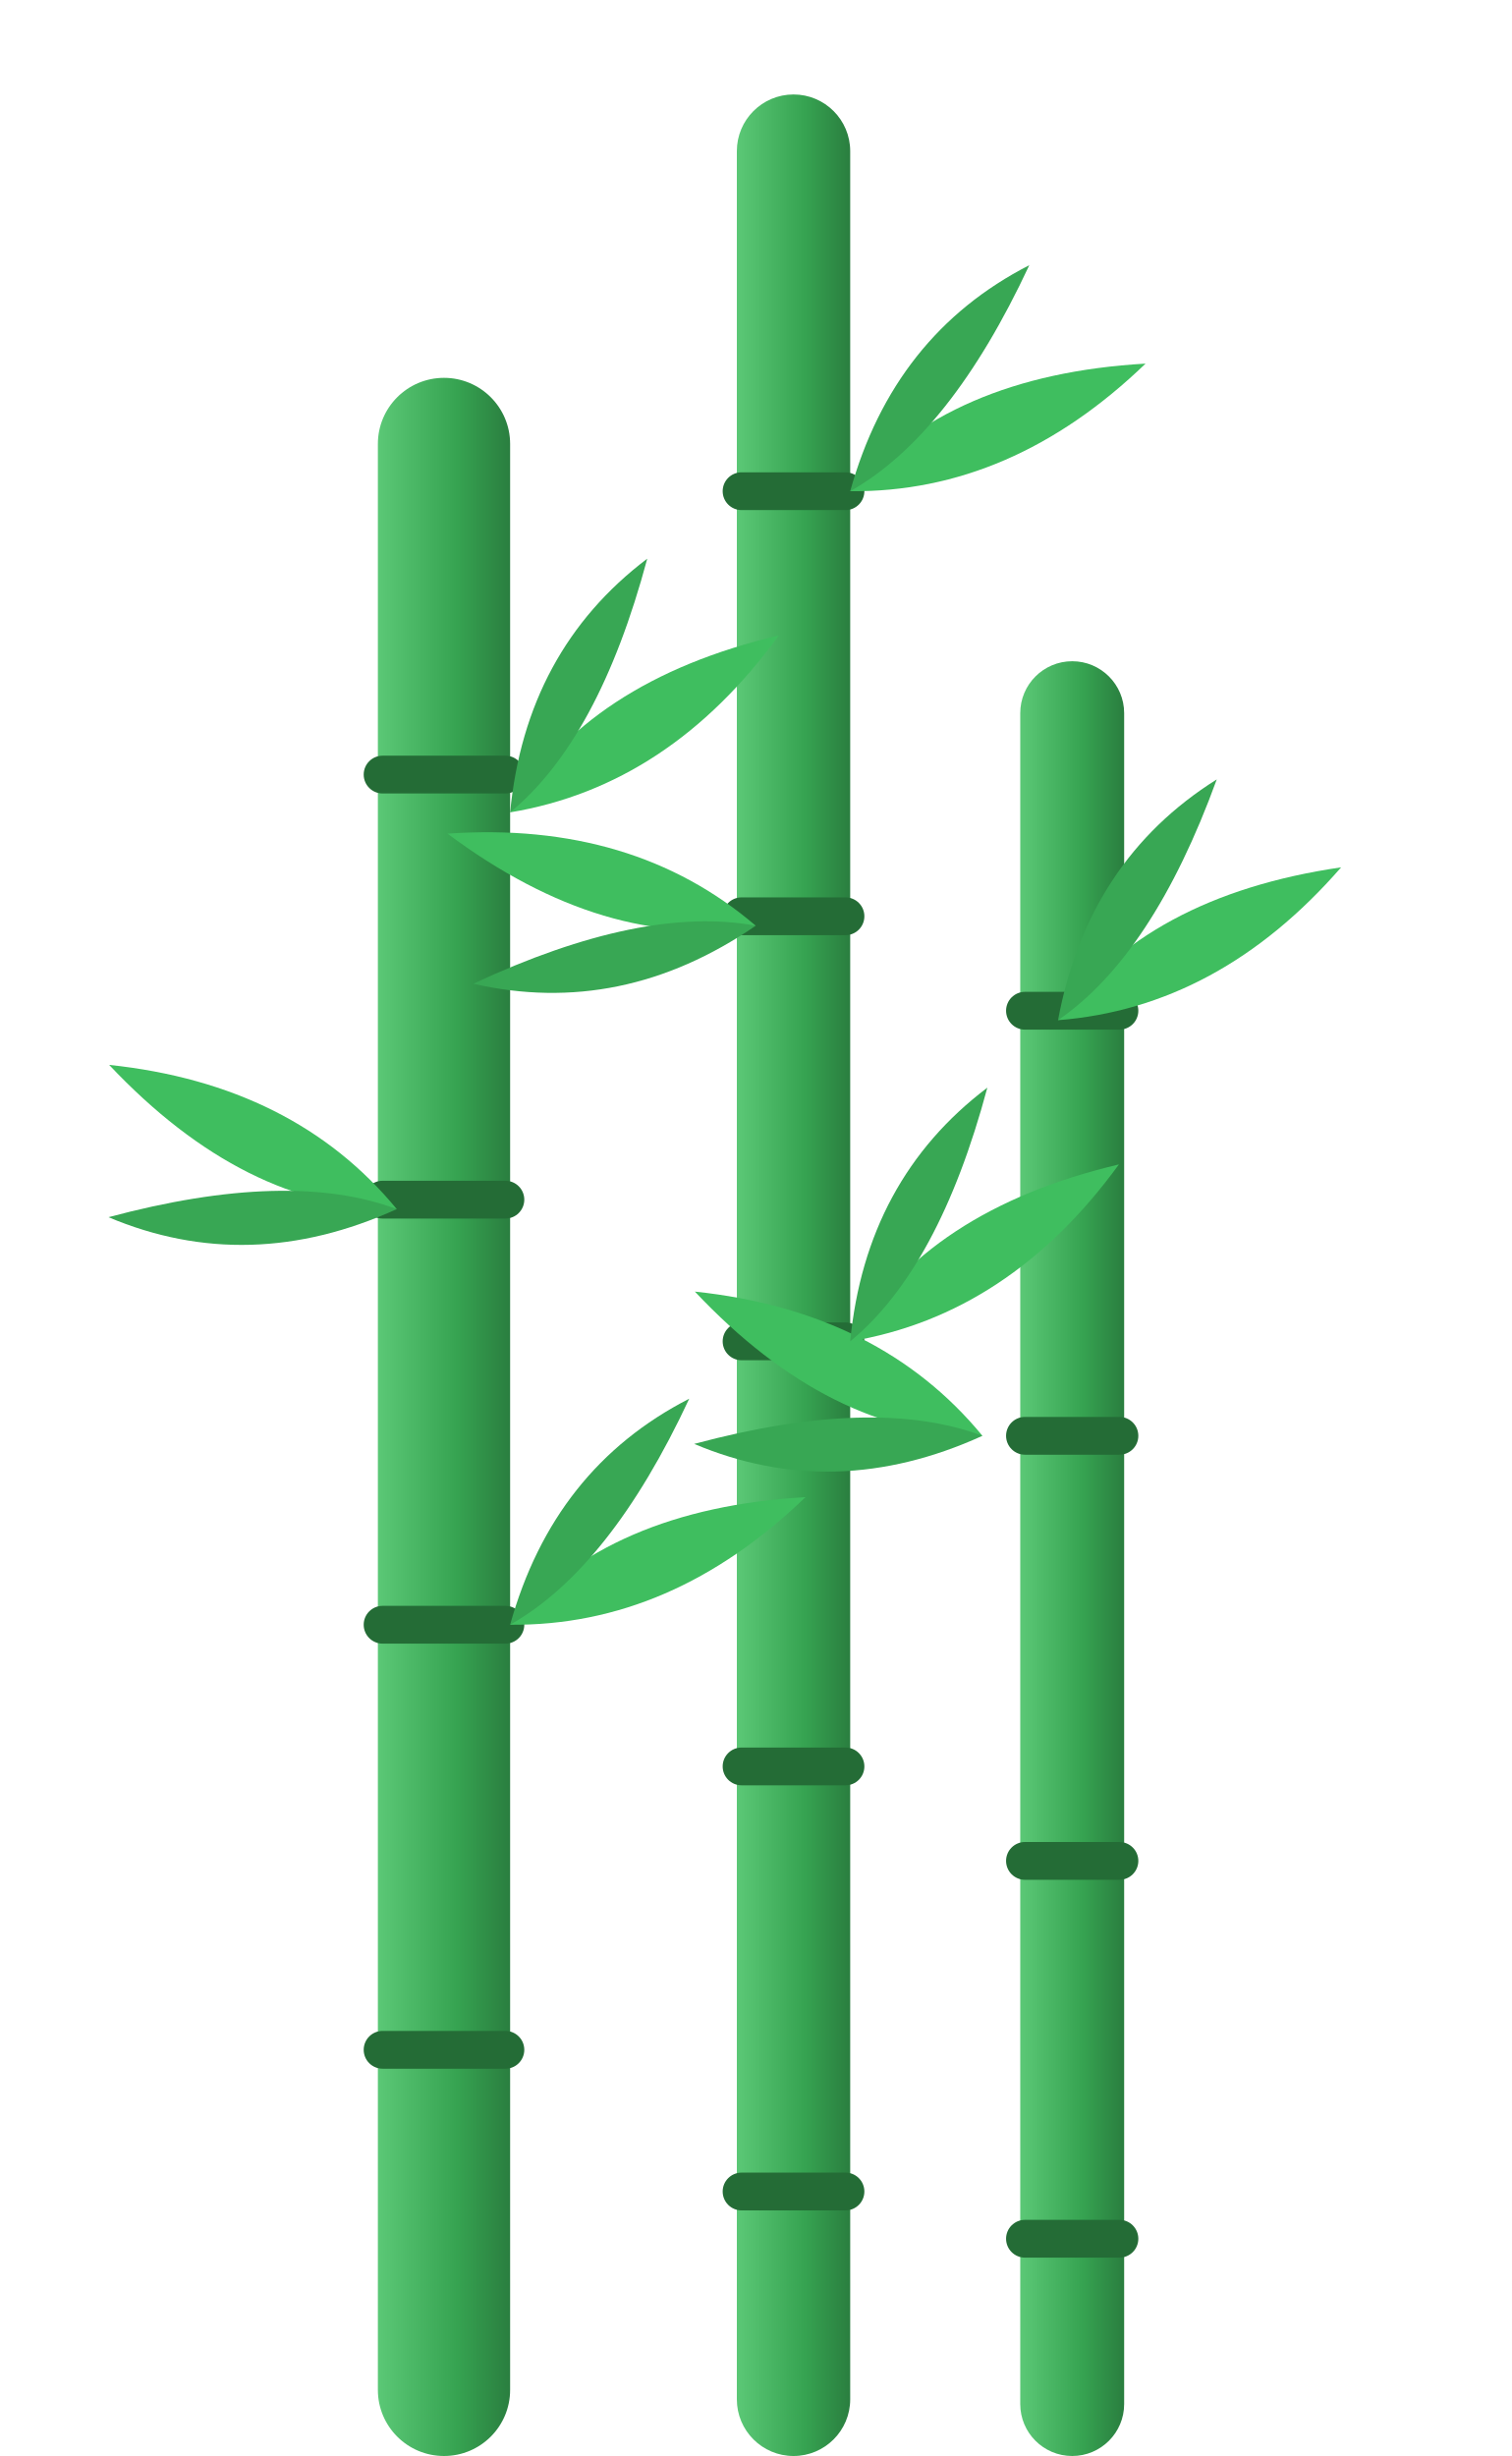
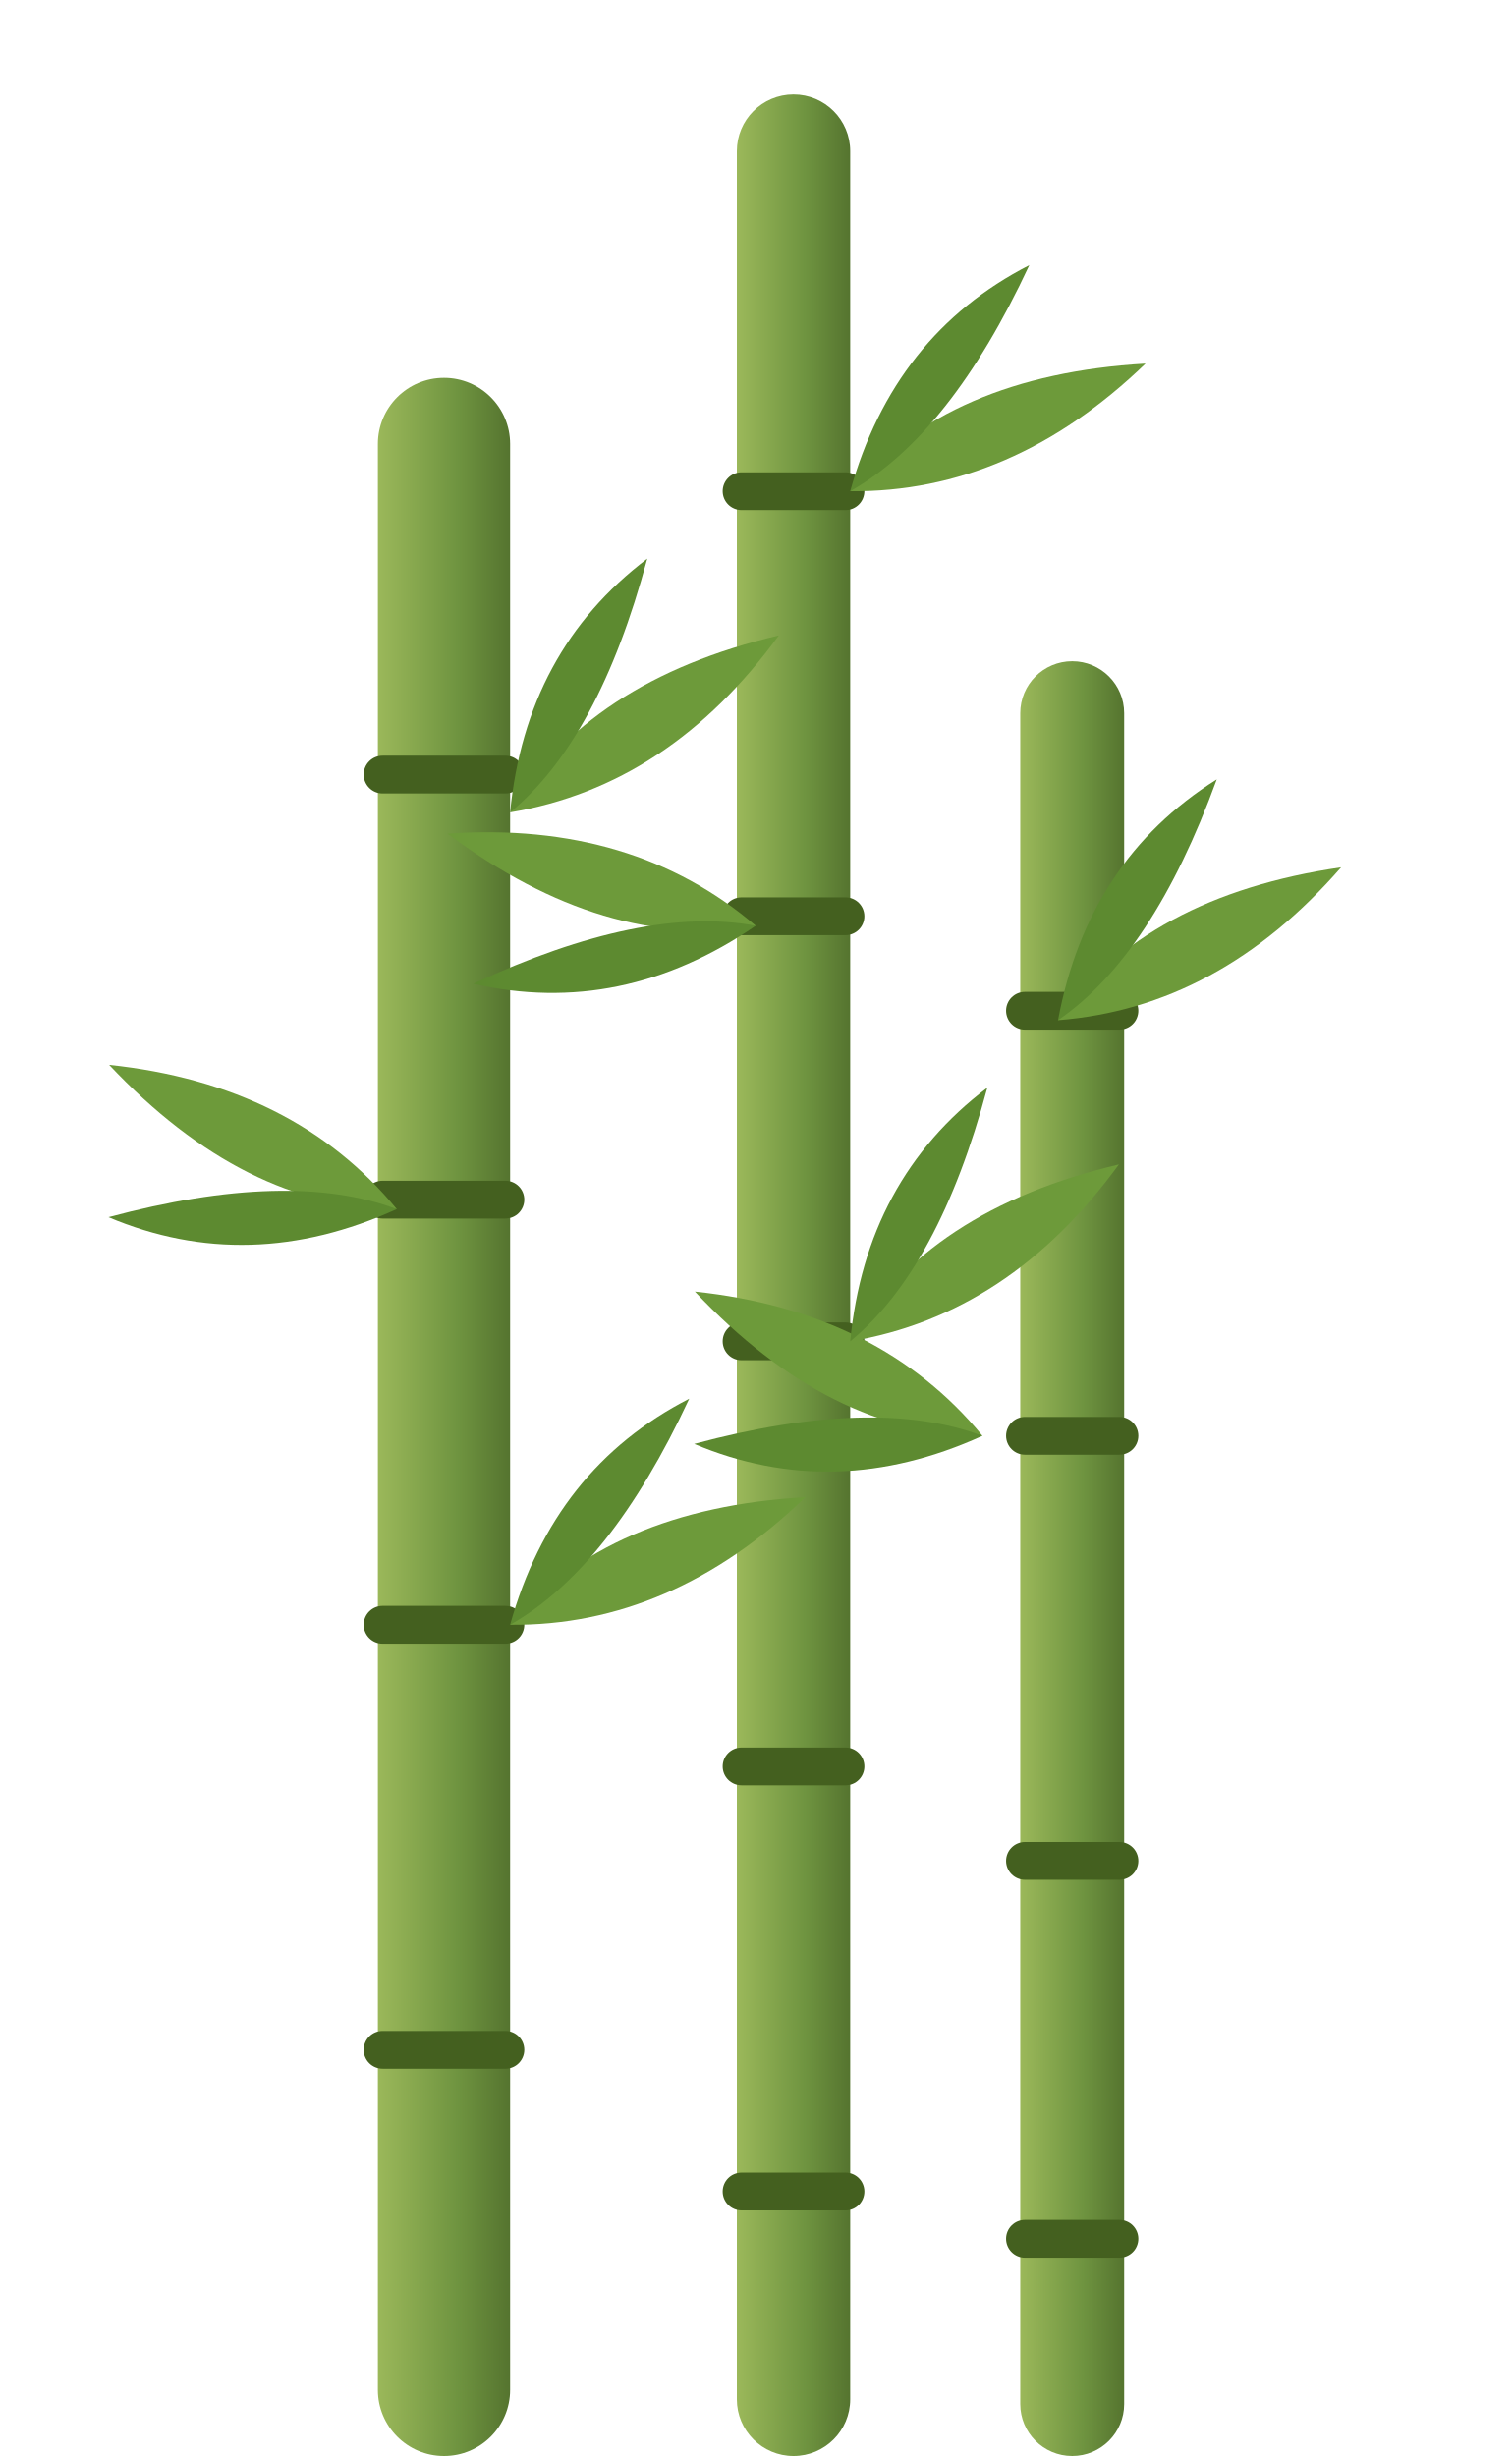
<svg xmlns="http://www.w3.org/2000/svg" viewBox="0 0 160 260" aria-hidden="true">
  <defs>
    <linearGradient id="tg" x1="0" x2="1">
-       <stop offset="0" stop-color="#5bc876" />
-       <stop offset=".6" stop-color="#36a351" />
-       <stop offset="1" stop-color="#2a7e3f" />
+       <stop offset="0" stop-color="#9bb85a" />
+       <stop offset=".6" stop-color="#6f9440" />
+       <stop offset="1" stop-color="#55742f" />
    </linearGradient>
  </defs>
  <rect x="40" y="40" width="14" height="220" rx="7.0" fill="url(#tg)" />
-   <rect x="38.5" y="80" width="17" height="4" rx="2" fill="#246c36" />
-   <rect x="38.5" y="125" width="17" height="4" rx="2" fill="#246c36" />
-   <rect x="38.5" y="170" width="17" height="4" rx="2" fill="#246c36" />
-   <rect x="38.5" y="215" width="17" height="4" rx="2" fill="#246c36" />
+   <rect x="38.5" y="80" width="17" height="4" rx="2" fill="#44601f" />
+   <rect x="38.5" y="125" width="17" height="4" rx="2" fill="#44601f" />
+   <rect x="38.5" y="170" width="17" height="4" rx="2" fill="#44601f" />
+   <rect x="38.5" y="215" width="17" height="4" rx="2" fill="#44601f" />
  <rect x="78" y="10" width="12" height="250" rx="6.0" fill="url(#tg)" />
-   <rect x="76.5" y="50" width="15" height="4" rx="2" fill="#246c36" />
-   <rect x="76.5" y="95" width="15" height="4" rx="2" fill="#246c36" />
-   <rect x="76.5" y="140" width="15" height="4" rx="2" fill="#246c36" />
-   <rect x="76.5" y="185" width="15" height="4" rx="2" fill="#246c36" />
-   <rect x="76.5" y="230" width="15" height="4" rx="2" fill="#246c36" />
+   <rect x="76.5" y="50" width="15" height="4" rx="2" fill="#44601f" />
+   <rect x="76.5" y="95" width="15" height="4" rx="2" fill="#44601f" />
+   <rect x="76.5" y="140" width="15" height="4" rx="2" fill="#44601f" />
+   <rect x="76.5" y="185" width="15" height="4" rx="2" fill="#44601f" />
+   <rect x="76.5" y="230" width="15" height="4" rx="2" fill="#44601f" />
  <rect x="108" y="70" width="11" height="190" rx="5.5" fill="url(#tg)" />
-   <rect x="106.5" y="105" width="14" height="4" rx="2" fill="#246c36" />
-   <rect x="106.5" y="150" width="14" height="4" rx="2" fill="#246c36" />
-   <rect x="106.5" y="195" width="14" height="4" rx="2" fill="#246c36" />
-   <rect x="106.5" y="235" width="14" height="4" rx="2" fill="#246c36" />
+   <rect x="106.5" y="105" width="14" height="4" rx="2" fill="#44601f" />
+   <rect x="106.5" y="150" width="14" height="4" rx="2" fill="#44601f" />
+   <rect x="106.5" y="195" width="14" height="4" rx="2" fill="#44601f" />
+   <rect x="106.5" y="235" width="14" height="4" rx="2" fill="#44601f" />
  <g transform="translate(54 86) rotate(-30)">
-     <path d="M0 0 Q14 -8 34 -2 Q16 6 0 0Z" fill="#3fbe5f" />
-     <path d="M0 0 Q10 -14 26 -16 Q12 -2 0 0Z" fill="#38a754" />
+     <path d="M0 0 Q14 -8 34 -2 Q16 6 0 0Z" fill="#6d9a3a" />
+     <path d="M0 0 Q10 -14 26 -16 Q12 -2 0 0Z" fill="#5d8a30" />
  </g>
  <g transform="translate(42 128) rotate(-150)">
-     <path d="M0 0 Q14 -8 34 -2 Q16 6 0 0Z" fill="#3fbe5f" />
-     <path d="M0 0 Q10 -14 26 -16 Q12 -2 0 0Z" fill="#38a754" />
+     <path d="M0 0 Q14 -8 34 -2 Q16 6 0 0Z" fill="#6d9a3a" />
+     <path d="M0 0 Q10 -14 26 -16 Q12 -2 0 0Z" fill="#5d8a30" />
  </g>
  <g transform="translate(90 52) rotate(-20)">
-     <path d="M0 0 Q14 -8 34 -2 Q16 6 0 0Z" fill="#3fbe5f" />
-     <path d="M0 0 Q10 -14 26 -16 Q12 -2 0 0Z" fill="#38a754" />
+     <path d="M0 0 Q14 -8 34 -2 Q16 6 0 0Z" fill="#6d9a3a" />
+     <path d="M0 0 Q10 -14 26 -16 Q12 -2 0 0Z" fill="#5d8a30" />
  </g>
  <g transform="translate(80 98) rotate(-160)">
-     <path d="M0 0 Q14 -8 34 -2 Q16 6 0 0Z" fill="#3fbe5f" />
-     <path d="M0 0 Q10 -14 26 -16 Q12 -2 0 0Z" fill="#38a754" />
+     <path d="M0 0 Q14 -8 34 -2 Q16 6 0 0Z" fill="#6d9a3a" />
+     <path d="M0 0 Q10 -14 26 -16 Q12 -2 0 0Z" fill="#5d8a30" />
  </g>
  <g transform="translate(112 108) rotate(-25)">
-     <path d="M0 0 Q14 -8 34 -2 Q16 6 0 0Z" fill="#3fbe5f" />
-     <path d="M0 0 Q10 -14 26 -16 Q12 -2 0 0Z" fill="#38a754" />
+     <path d="M0 0 Q14 -8 34 -2 Q16 6 0 0Z" fill="#6d9a3a" />
+     <path d="M0 0 Q10 -14 26 -16 Q12 -2 0 0Z" fill="#5d8a30" />
  </g>
  <g transform="translate(104 152) rotate(-150)">
-     <path d="M0 0 Q14 -8 34 -2 Q16 6 0 0Z" fill="#3fbe5f" />
-     <path d="M0 0 Q10 -14 26 -16 Q12 -2 0 0Z" fill="#38a754" />
+     <path d="M0 0 Q14 -8 34 -2 Q16 6 0 0Z" fill="#6d9a3a" />
+     <path d="M0 0 Q10 -14 26 -16 Q12 -2 0 0Z" fill="#5d8a30" />
  </g>
  <g transform="translate(54 172) rotate(-20)">
-     <path d="M0 0 Q14 -8 34 -2 Q16 6 0 0Z" fill="#3fbe5f" />
-     <path d="M0 0 Q10 -14 26 -16 Q12 -2 0 0Z" fill="#38a754" />
+     <path d="M0 0 Q14 -8 34 -2 Q16 6 0 0Z" fill="#6d9a3a" />
+     <path d="M0 0 Q10 -14 26 -16 Q12 -2 0 0Z" fill="#5d8a30" />
  </g>
  <g transform="translate(90 142) rotate(-30)">
-     <path d="M0 0 Q14 -8 34 -2 Q16 6 0 0Z" fill="#3fbe5f" />
-     <path d="M0 0 Q10 -14 26 -16 Q12 -2 0 0Z" fill="#38a754" />
+     <path d="M0 0 Q14 -8 34 -2 Q16 6 0 0Z" fill="#6d9a3a" />
+     <path d="M0 0 Q10 -14 26 -16 Q12 -2 0 0Z" fill="#5d8a30" />
  </g>
</svg>
